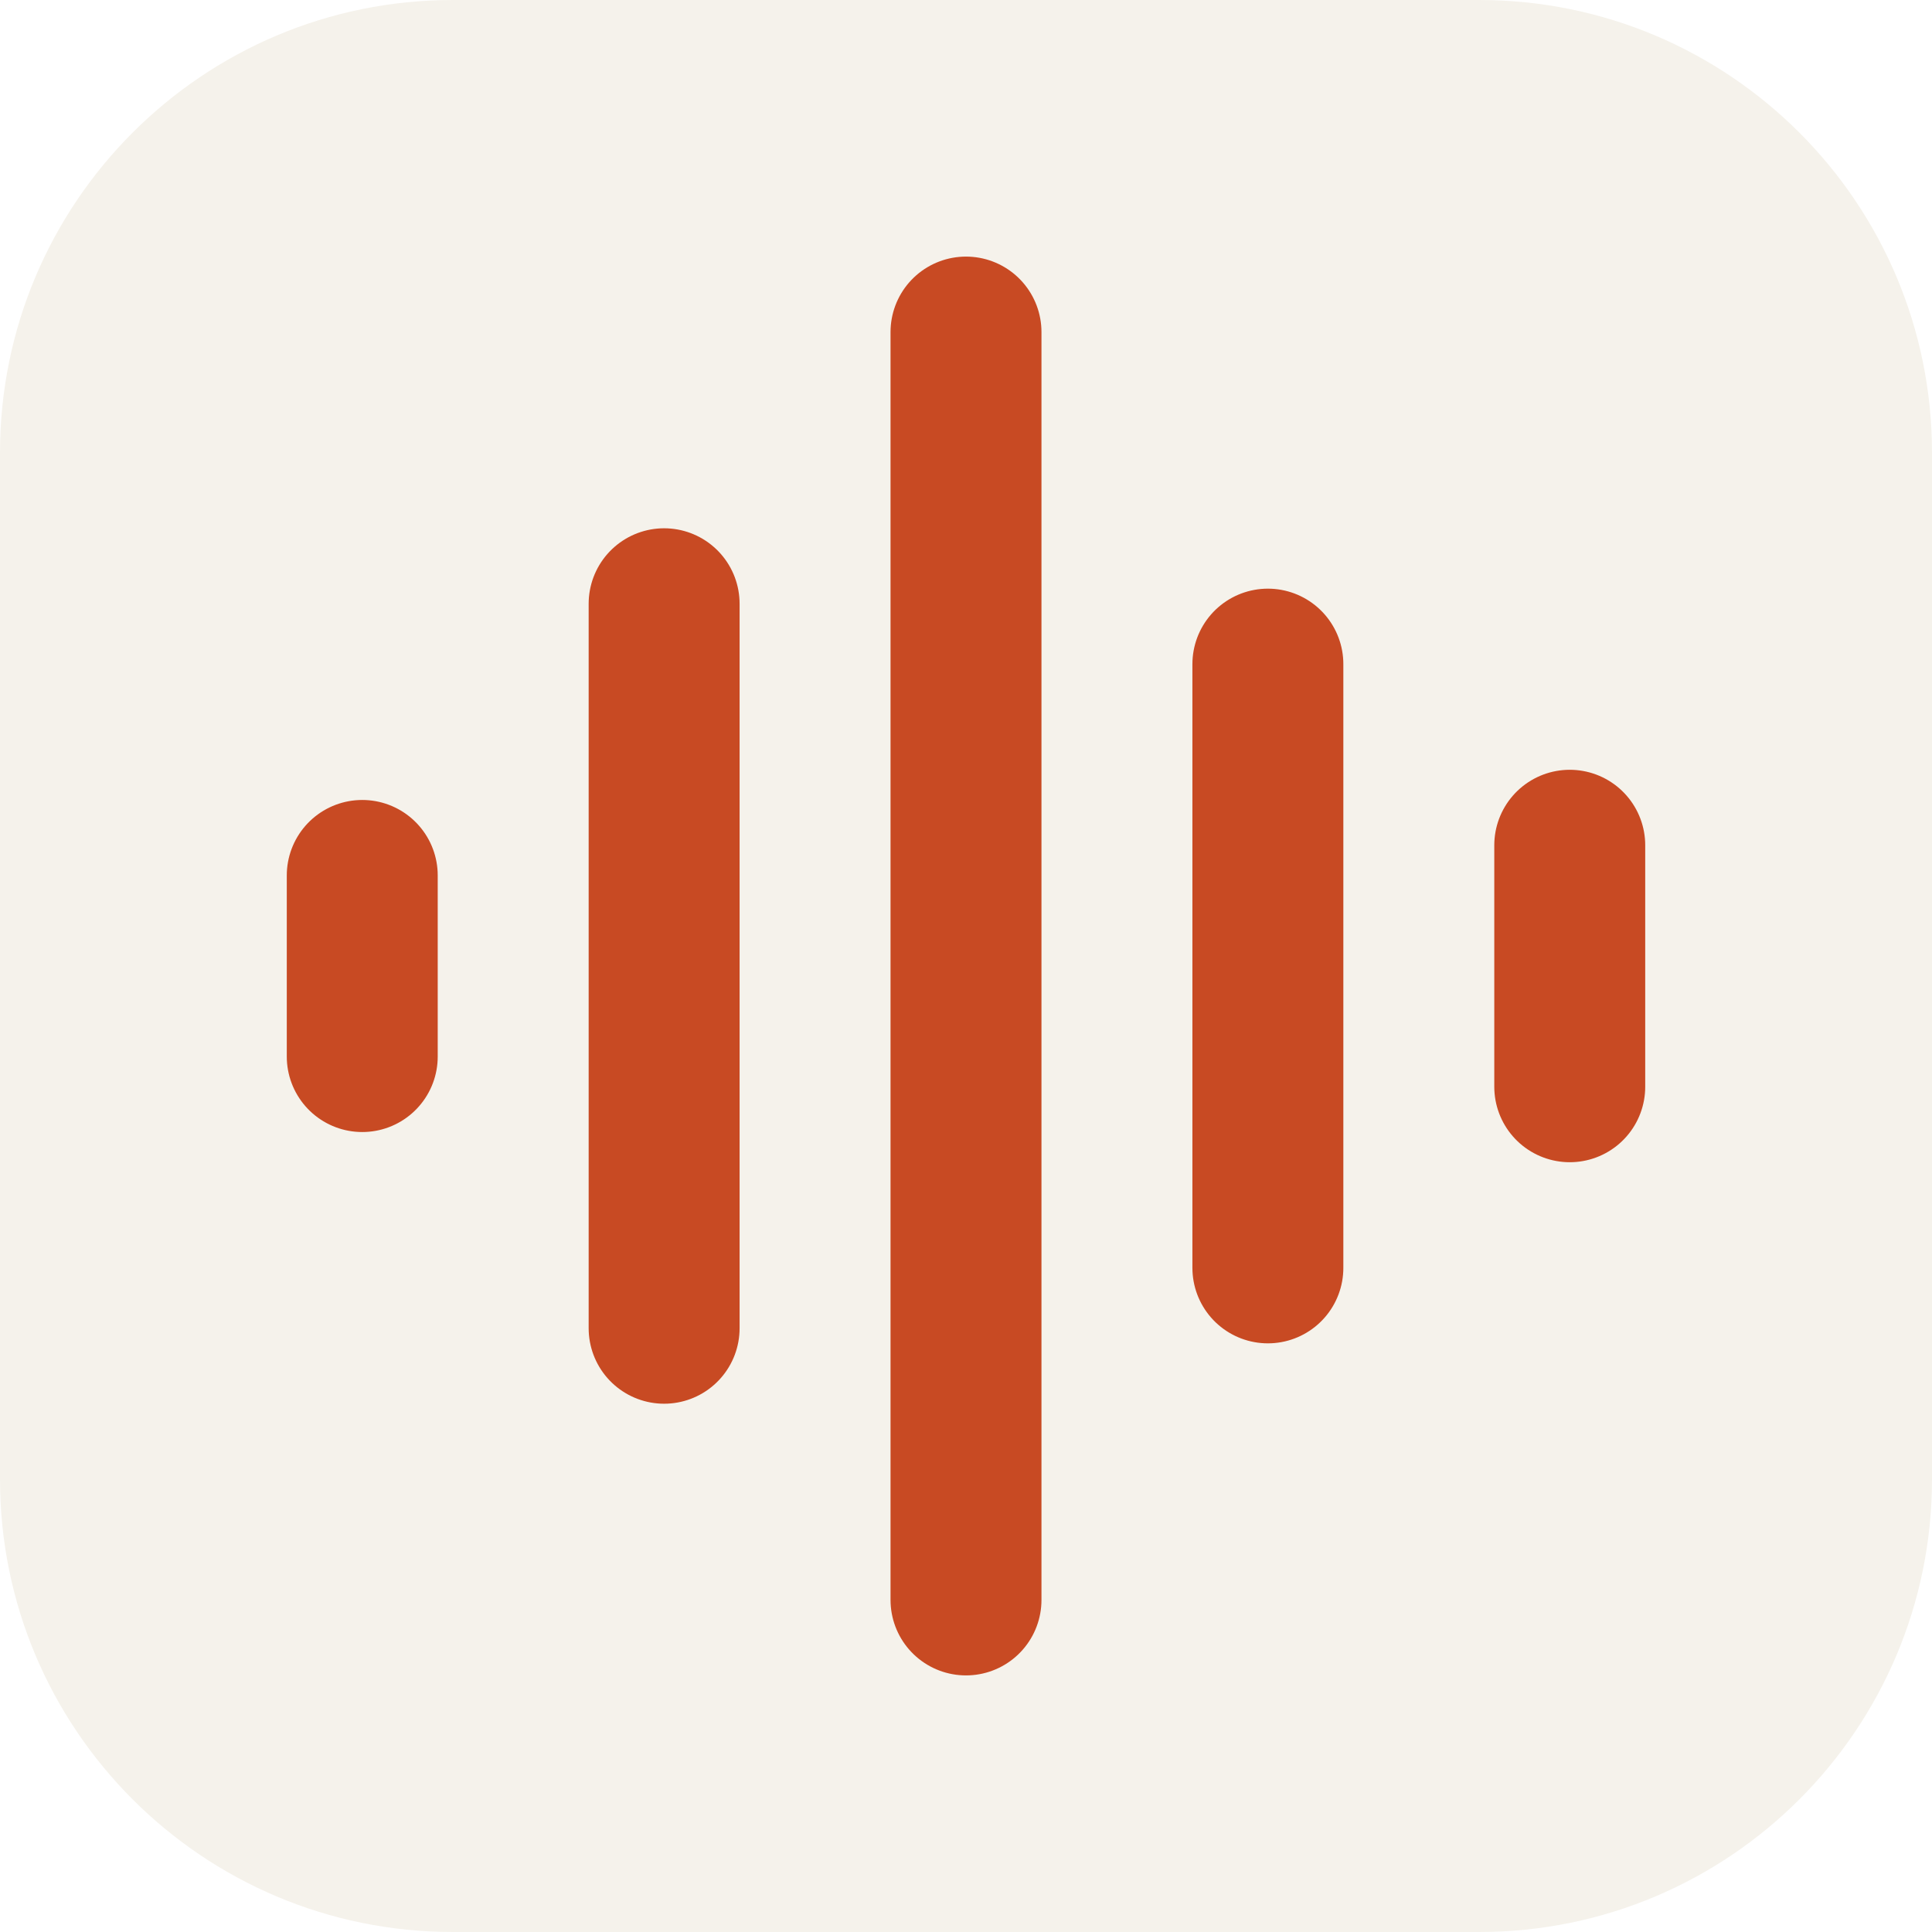
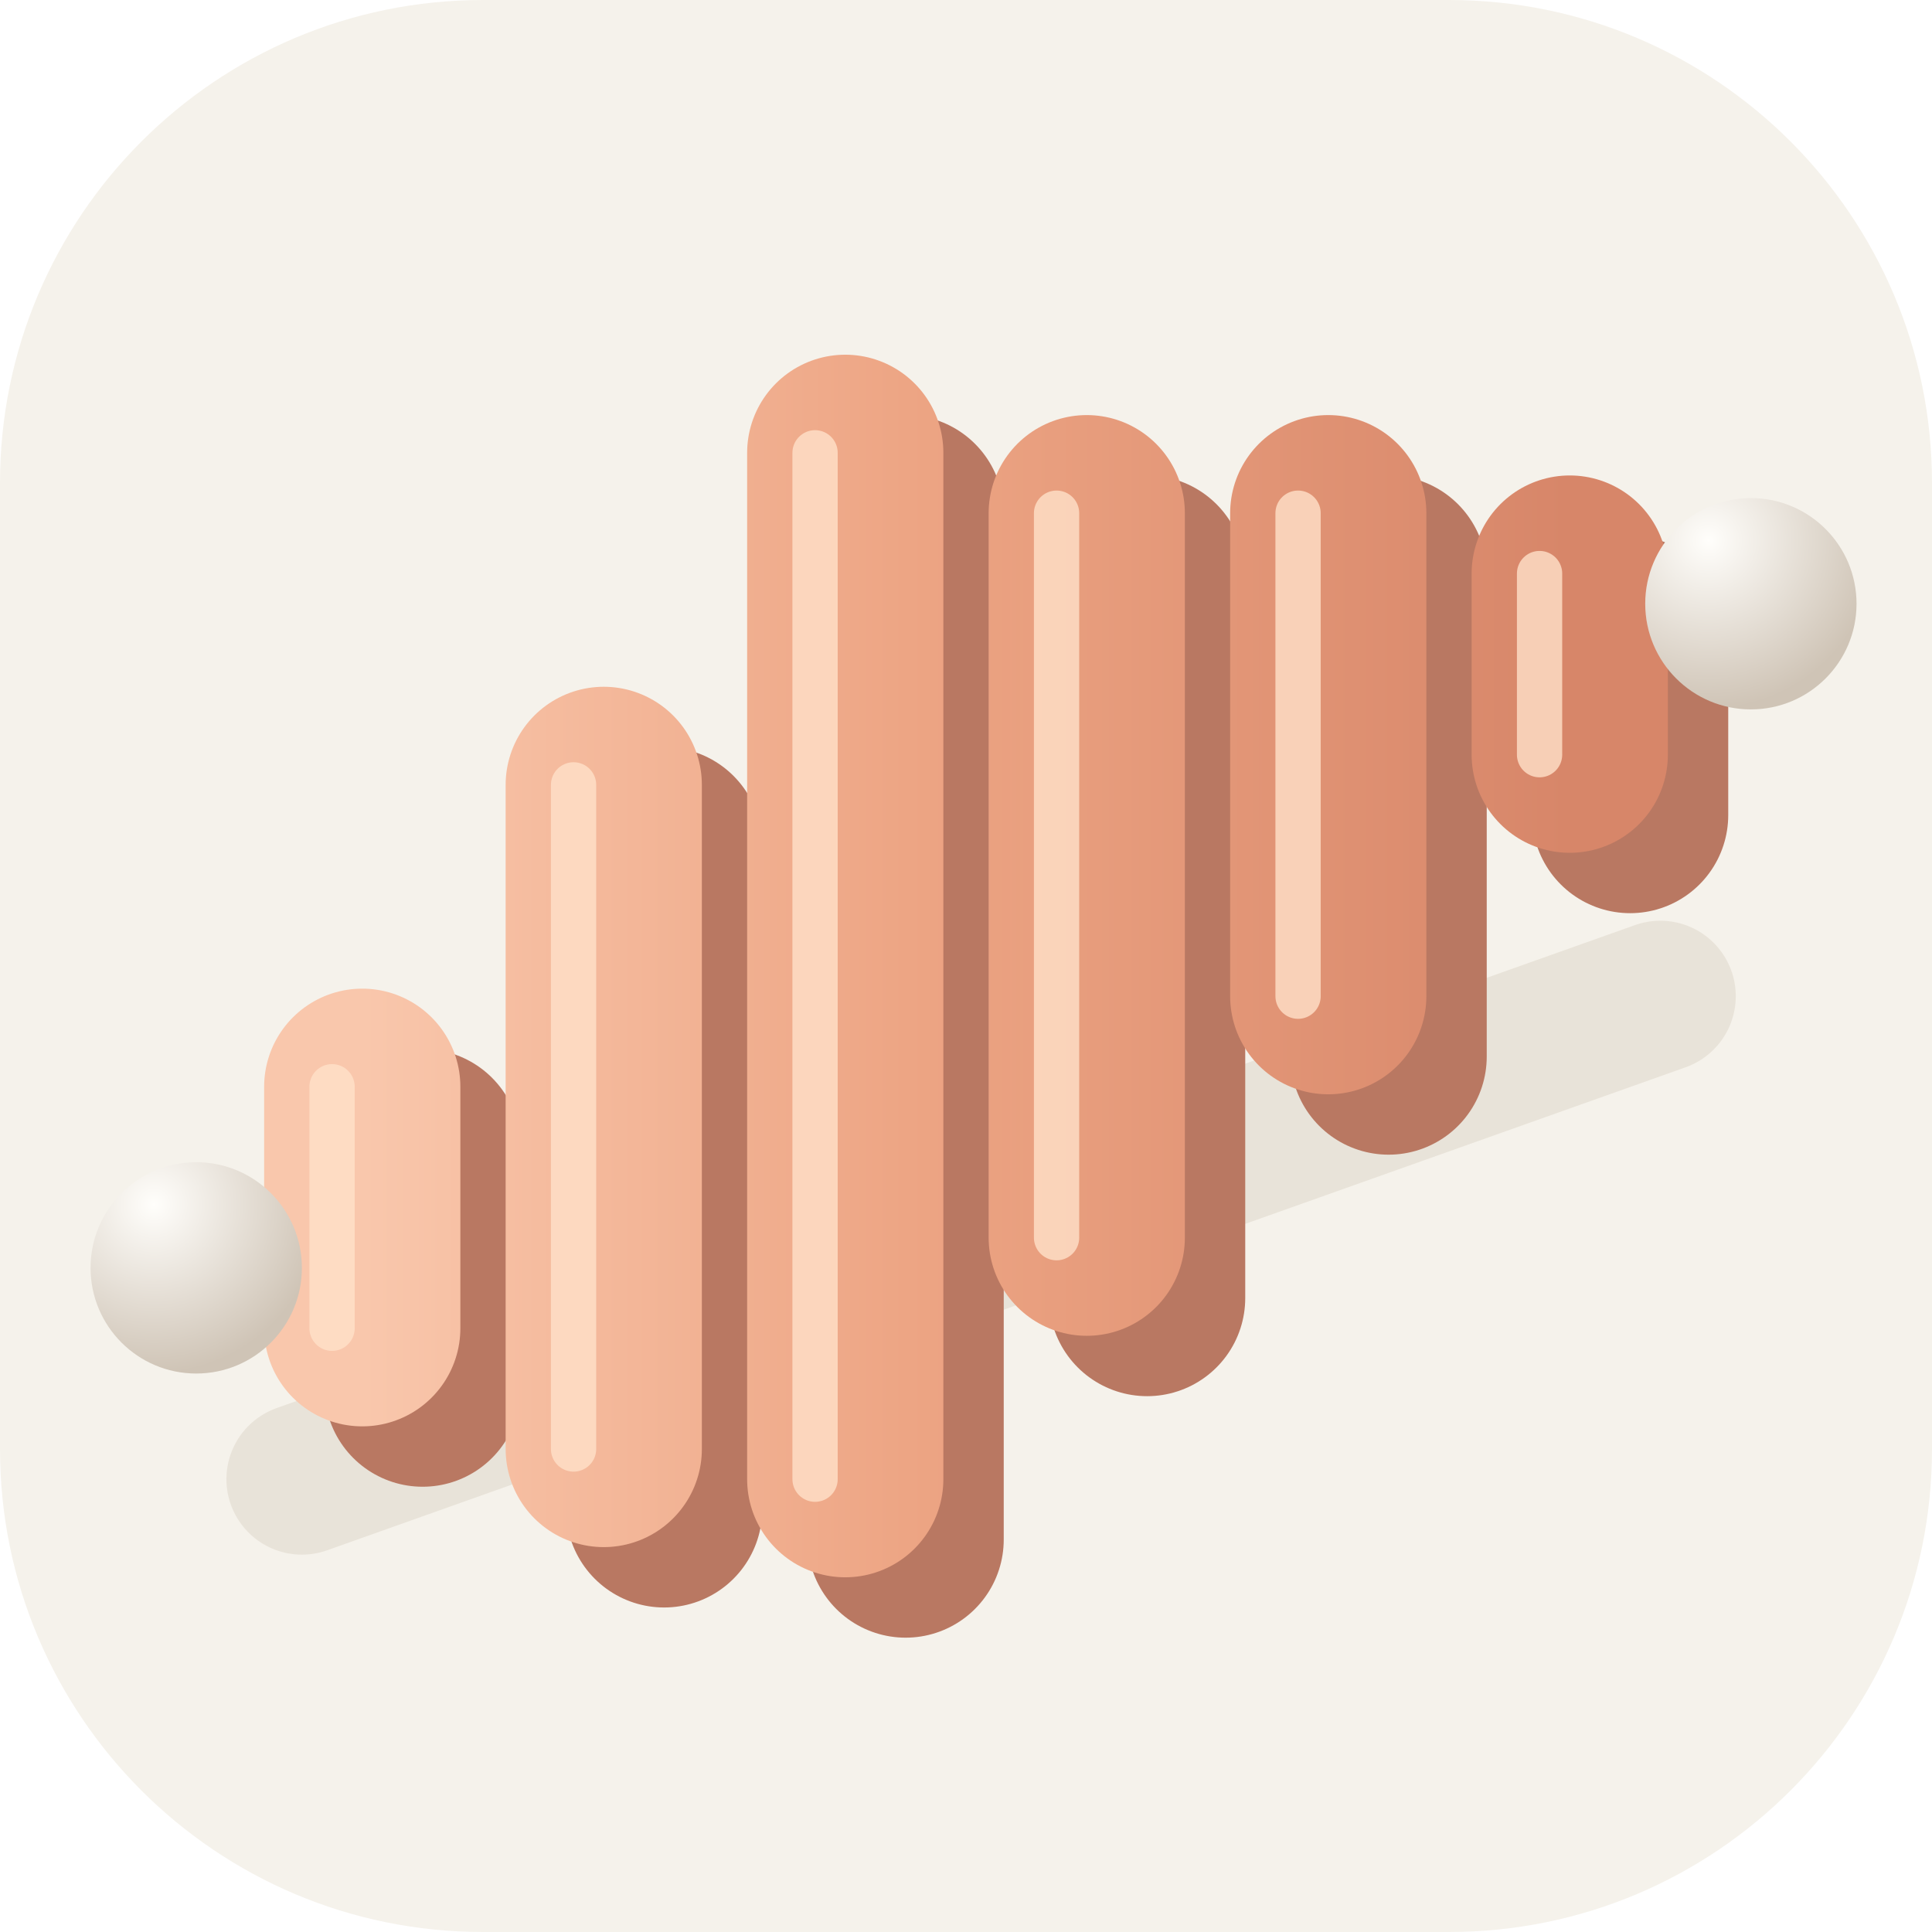
<svg xmlns="http://www.w3.org/2000/svg" viewBox="0 0 64 64">
-   <rect width="64" height="64" rx="15" fill="#f5f2eb" />
-   <g fill="none" stroke="#c84a23" stroke-width="5" stroke-linecap="round">
-     <path d="M12 29v6m10-15v24m10-33v42m10-31v20m10-14v8" />
+   <defs>
+     <linearGradient id="peach" x1="0" y1="0" x2="1" y2="0">
+       <stop stop-color="#f9c7ac" />
+       <stop offset=".45" stop-color="#eda584" />
+       <stop offset="1" stop-color="#d78669" />
+     </linearGradient>
+     <radialGradient id="pearl" cx=".3" cy=".2" r=".8">
+       <stop stop-color="#fffefb" />
+       <stop offset="1" stop-color="#cfc4b6" />
+     </radialGradient>
+     <path id="wave" d="M12 36v8m8-18v22m8-33v34m8-32v24m8-24v16m8-14v6" />
+   </defs>
+   <rect width="64" height="64" rx="16" fill="#f5f2eb" />
+   <path d="M10 49 55 33" fill="none" stroke="#dfd7ca" stroke-width="5" stroke-linecap="round" opacity=".55" />
+   <g fill="none" stroke-linecap="round">
+     <use href="#wave" stroke="#b97862" stroke-width="6.5" transform="translate(2 2)" />
+     <use href="#wave" stroke="url(#peach)" stroke-width="6.5" />
+     <use href="#wave" stroke="#ffe1c9" stroke-width="1.5" transform="translate(-1 0)" opacity=".8" />
  </g>
+   <circle cx="6.5" cy="42" r="3.5" fill="url(#pearl)" />
+   <circle cx="58" cy="20" r="3.5" fill="url(#pearl)" />
</svg>
